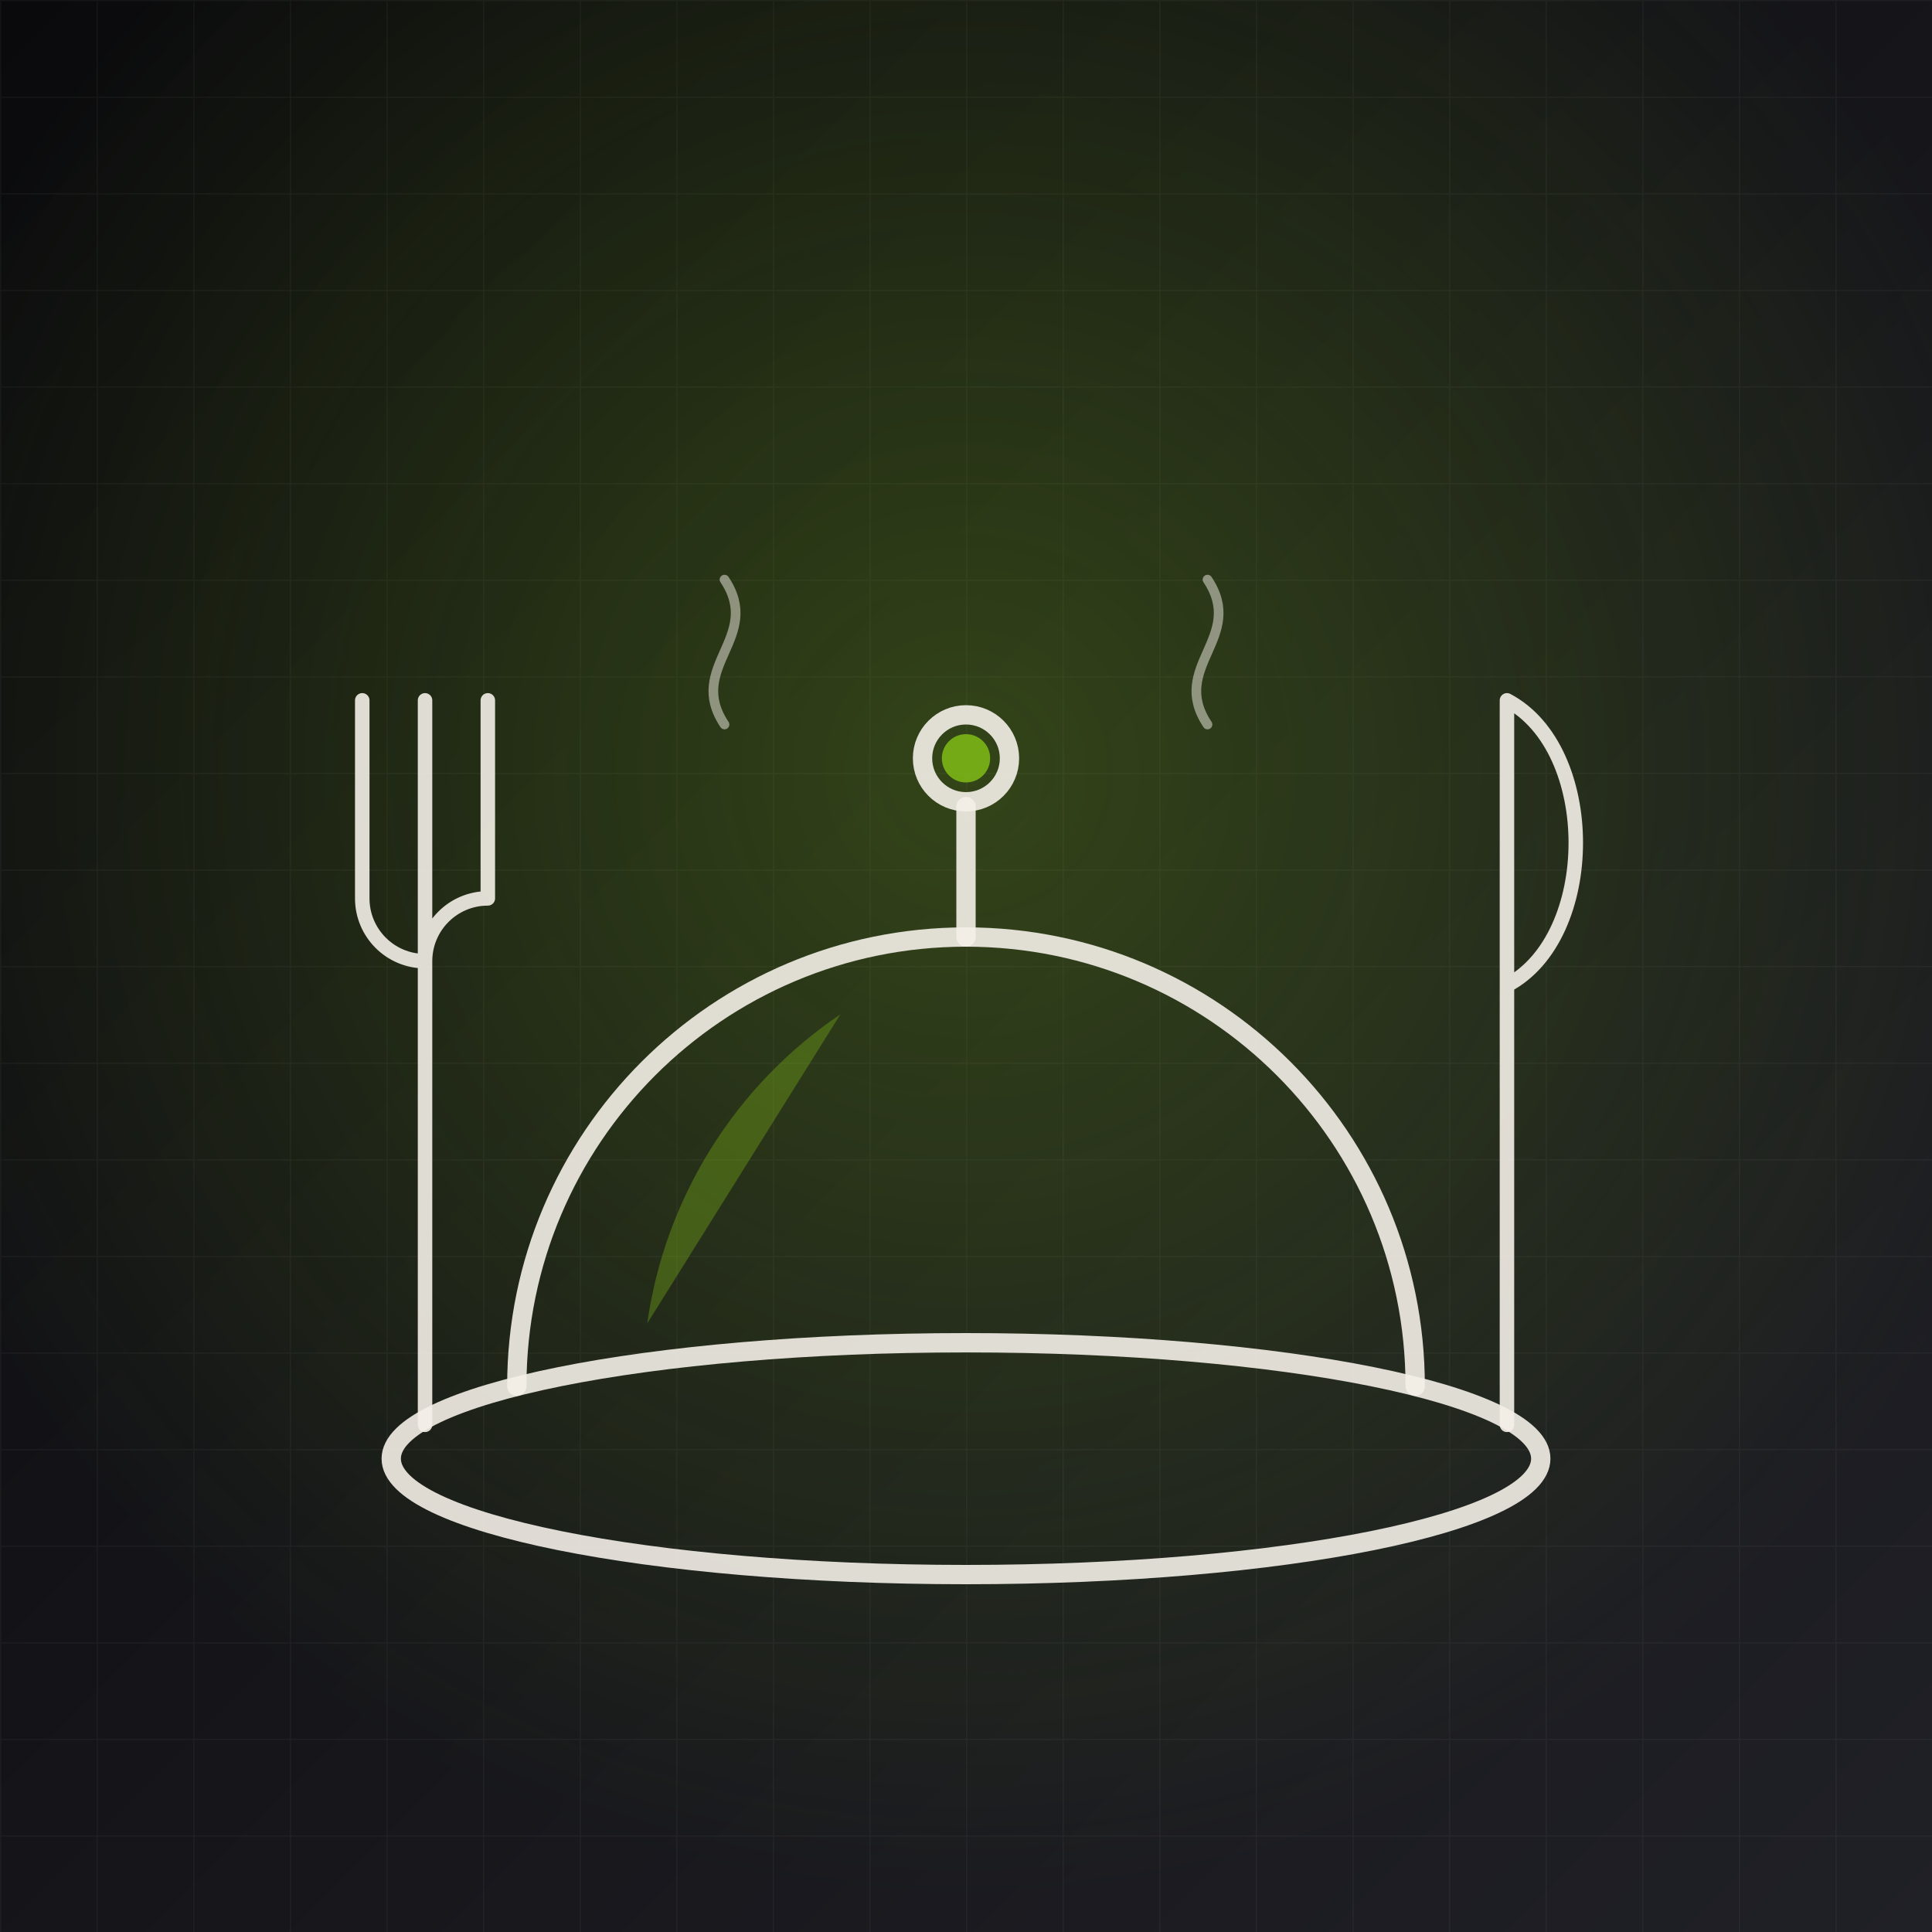
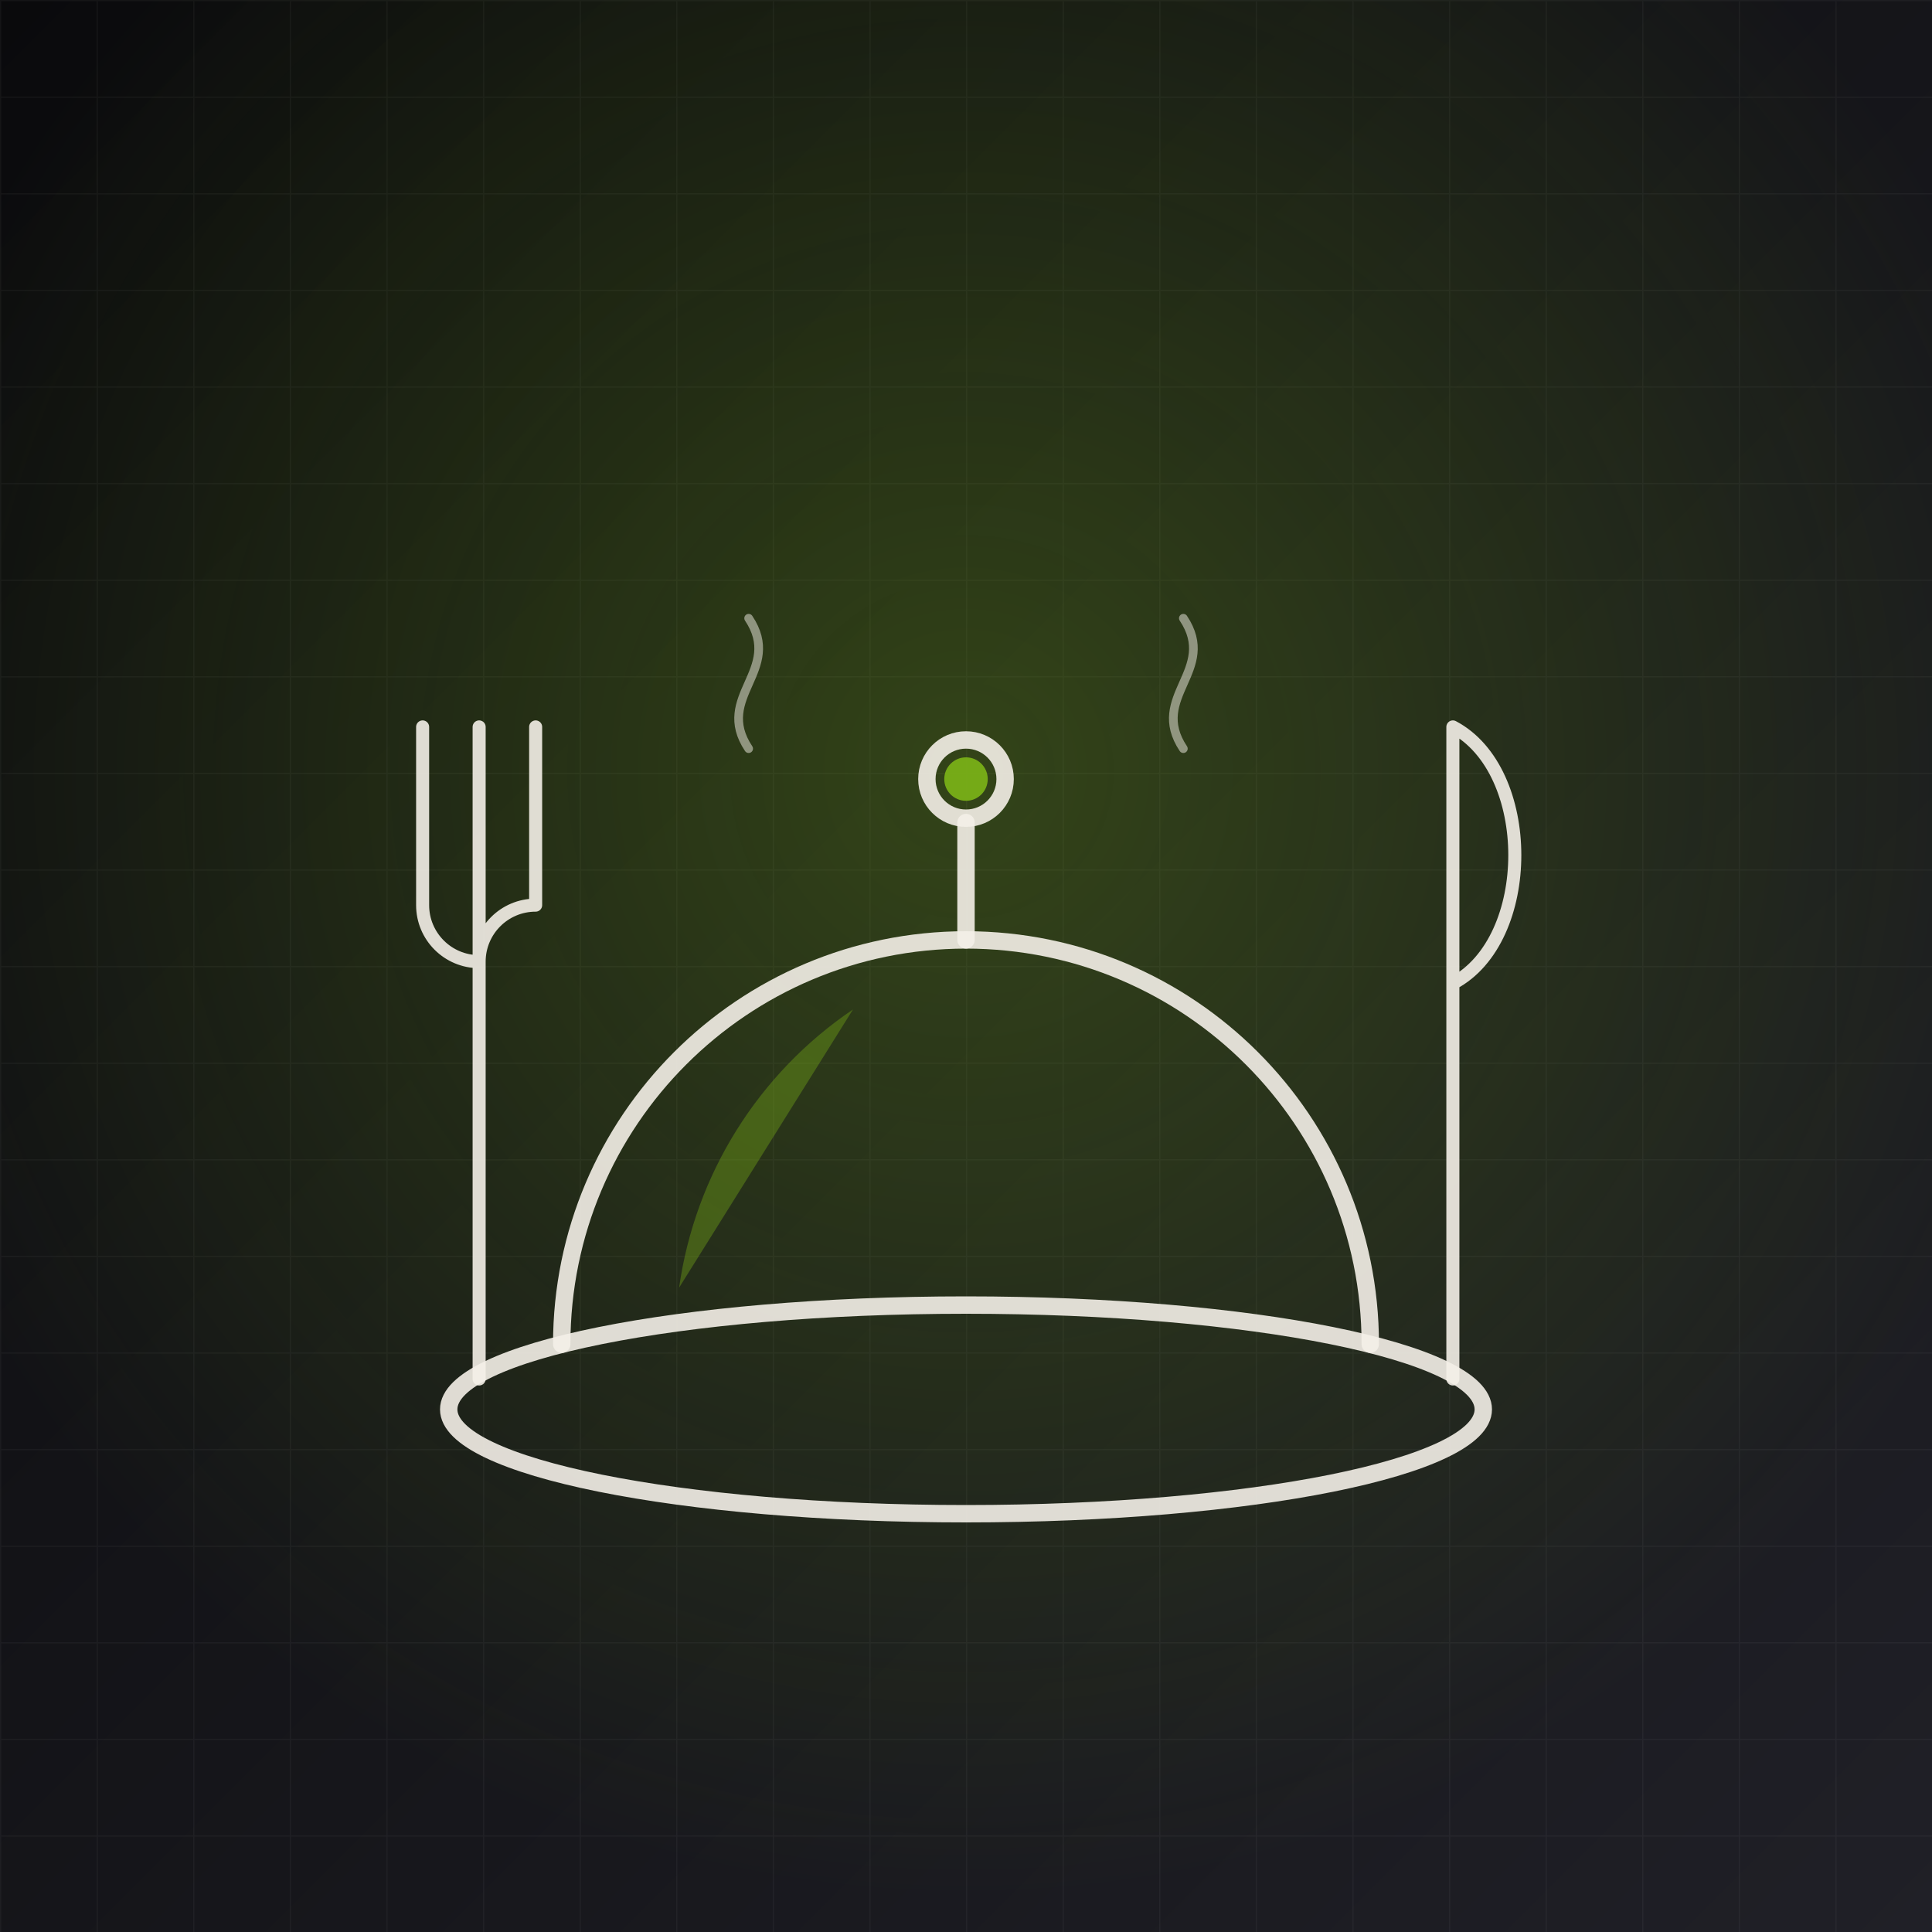
<svg xmlns="http://www.w3.org/2000/svg" viewBox="0 0 800 800" width="800" height="800" role="img" aria-label="Restaurante">
  <defs>
    <linearGradient id="bg" x1="0" y1="0" x2="1" y2="1">
      <stop offset="0" stop-color="#0a0a0c" />
      <stop offset="1" stop-color="#202027" />
    </linearGradient>
    <radialGradient id="glow" cx="0.5" cy="0.4" r="0.58">
      <stop offset="0" stop-color="#7cb518" stop-opacity="0.30" />
      <stop offset="1" stop-color="#7cb518" stop-opacity="0" />
    </radialGradient>
    <pattern id="grid" width="40" height="40" patternUnits="userSpaceOnUse">
      <path d="M40 0H0V40" fill="none" stroke="#ffffff" stroke-opacity="0.04" stroke-width="1" />
    </pattern>
  </defs>
  <rect width="800" height="800" fill="url(#bg)" />
  <rect width="800" height="800" fill="url(#grid)" />
  <rect width="800" height="800" fill="url(#glow)" />
-   <g fill="none" stroke="#f4f0e8" stroke-opacity="0.9" stroke-width="8" stroke-linecap="round" stroke-linejoin="round">
-     <ellipse cx="400" cy="604" rx="238" ry="48" />
-     <path d="M214 574a186 186 0 0 1 372 0" />
-     <path d="M400 388v-54" />
-     <circle cx="400" cy="314" r="18" />
-     <path d="M176 290v300M150 290v82a26 26 0 0 0 26 26M202 290v82a26 26 0 0 0-26 26" stroke-width="6" />
-     <path d="M624 290v300M624 290c38 20 38 98 0 118" stroke-width="6" />
-     <path d="M300 300c-16-24 16-36 0-60M500 300c-16-24 16-36 0-60" stroke-width="4" stroke-opacity="0.5" />
-   </g>
-   <g fill="#7cb518" fill-opacity="0.9">
-     <circle cx="400" cy="314" r="10" />
-     <path d="M268 548a186 186 0 0 1 80-128" stroke-width="7" opacity="0.4" />
+   <g class="art-frame" transform="translate(400 400) scale(0.9) translate(-400 -400)">
+     <g fill="none" stroke="#f4f0e8" stroke-opacity="0.9" stroke-width="8" stroke-linecap="round" stroke-linejoin="round">
+       <ellipse cx="400" cy="604" rx="238" ry="48" />
+       <path d="M214 574a186 186 0 0 1 372 0" />
+       <path d="M400 388v-54" />
+       <circle cx="400" cy="314" r="18" />
+       <path d="M176 290v300M150 290v82a26 26 0 0 0 26 26M202 290v82a26 26 0 0 0-26 26" stroke-width="6" />
+       <path d="M624 290v300M624 290c38 20 38 98 0 118" stroke-width="6" />
+       <path d="M300 300c-16-24 16-36 0-60M500 300c-16-24 16-36 0-60" stroke-width="4" stroke-opacity="0.5" />
+     </g>
+     <g fill="#7cb518" fill-opacity="0.9">
+       <circle cx="400" cy="314" r="10" />
+       <path d="M268 548a186 186 0 0 1 80-128" stroke-width="7" opacity="0.4" />
+     </g>
  </g>
</svg>
